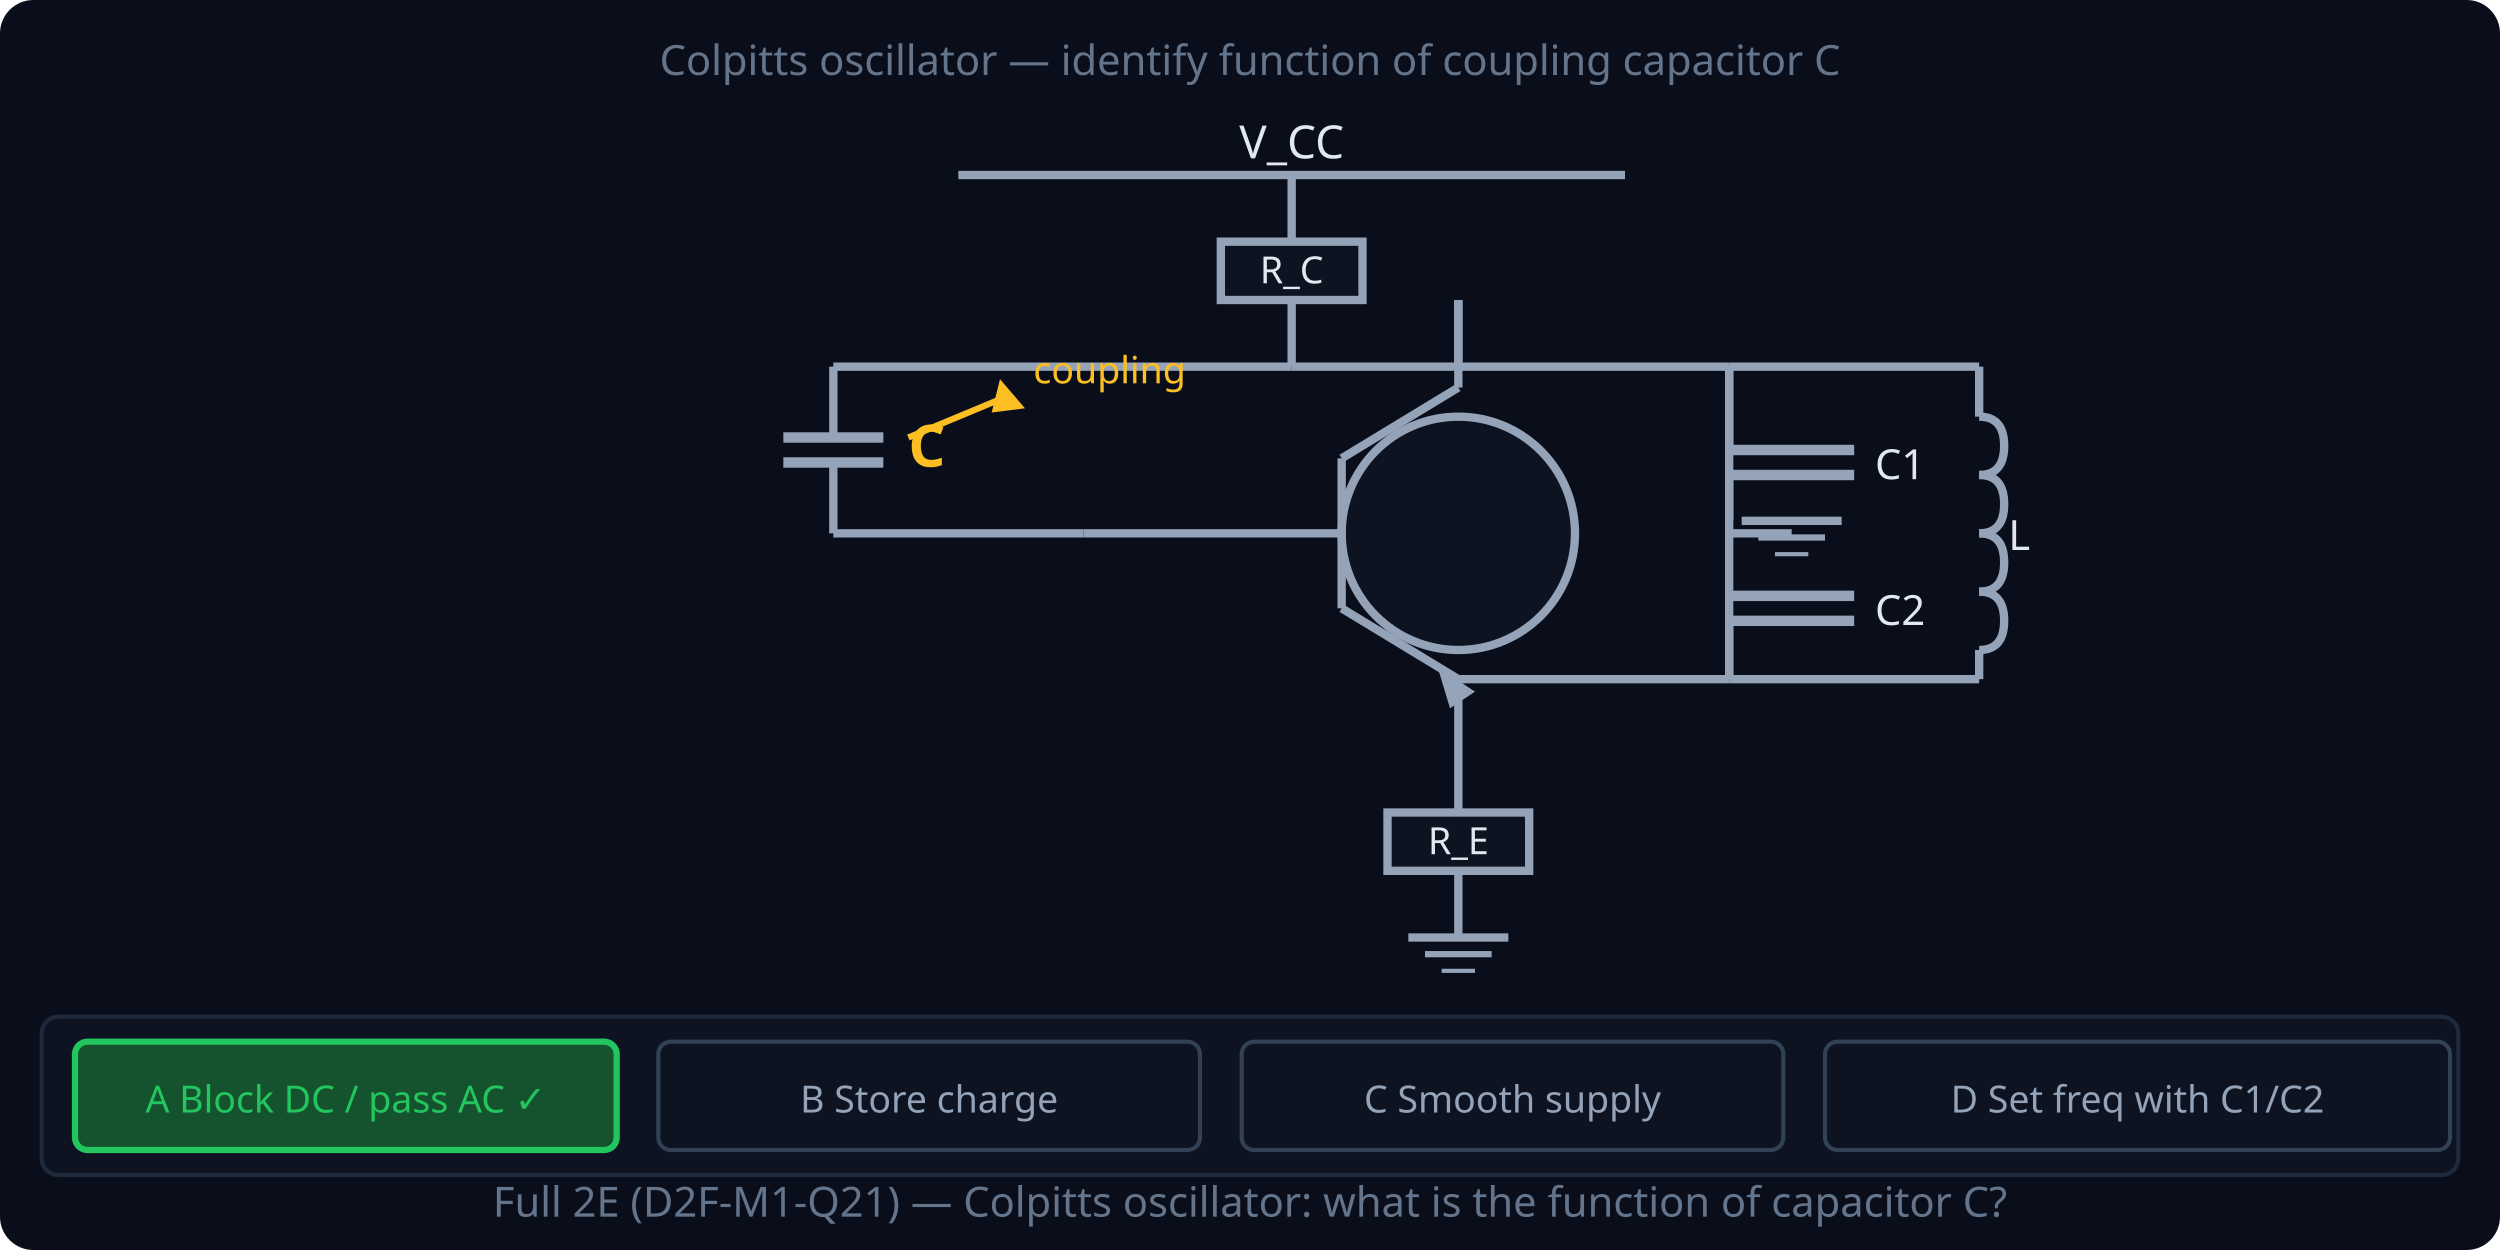
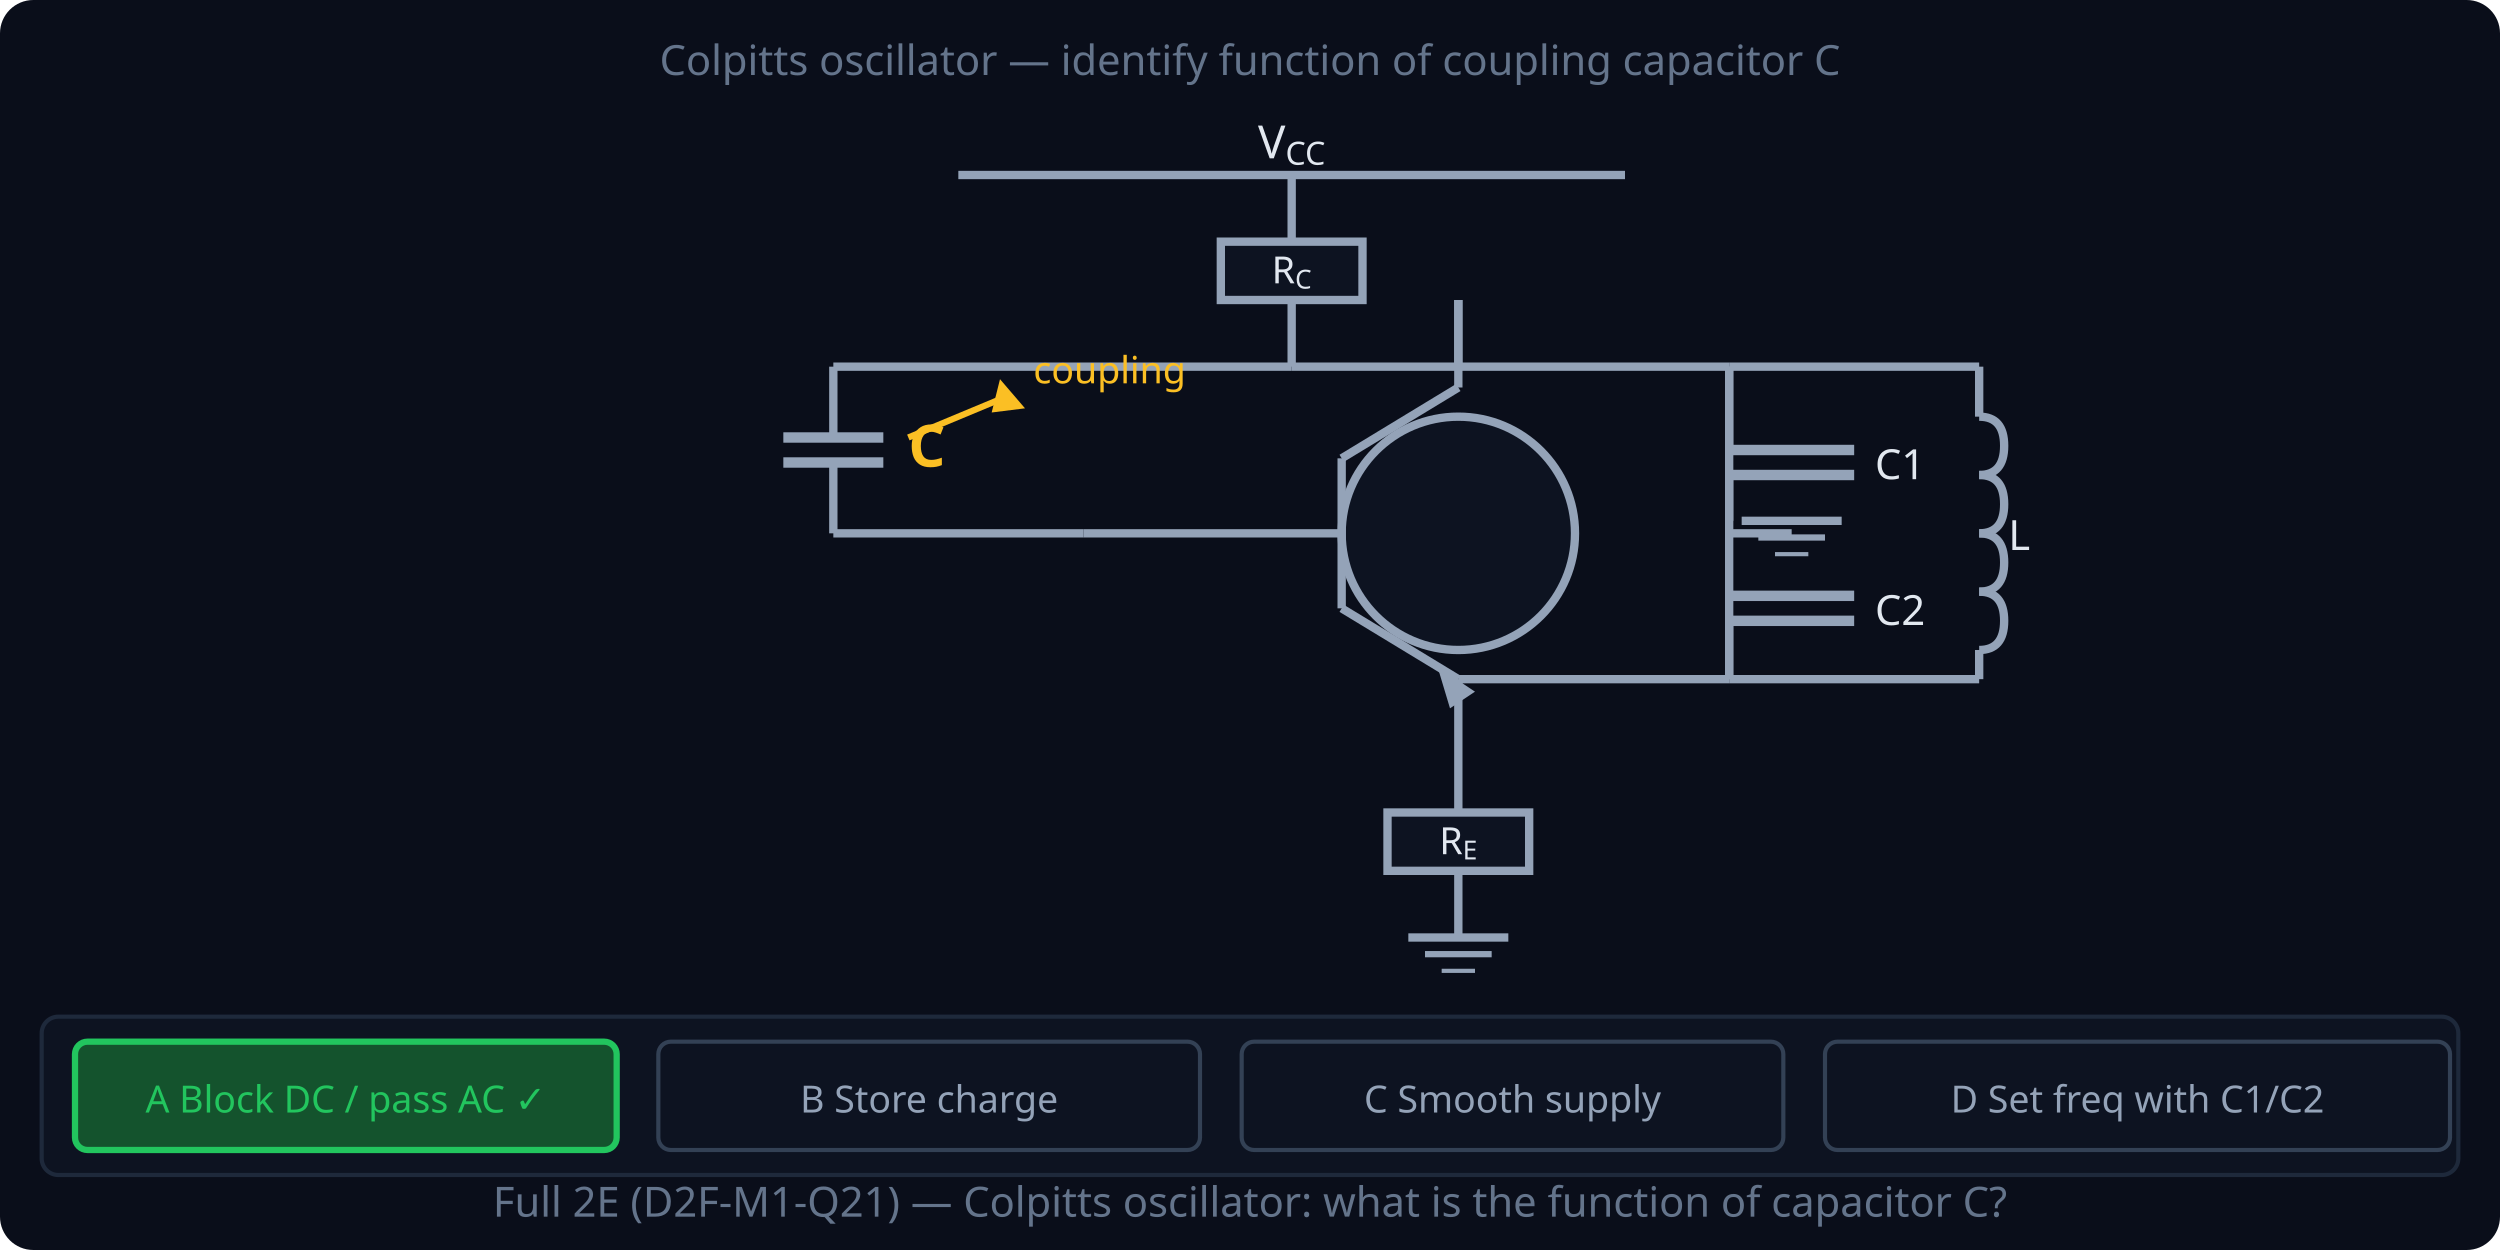
<svg xmlns="http://www.w3.org/2000/svg" viewBox="0 0 600 300" width="600" height="300">
  <rect width="600" height="300" rx="8" fill="#0a0e1a" />
  <text x="300" y="18" font-family="IBM Plex Sans" font-size="10" fill="#64748b" text-anchor="middle">Colpitts oscillator — identify function of coupling capacitor C</text>
-   <text x="310" y="38" font-family="IBM Plex Mono" font-size="11" fill="#e2e8f0" text-anchor="middle">V_CC</text>
+   <text x="310" y="38" font-family="IBM Plex Mono" font-size="11" fill="#e2e8f0" text-anchor="middle">V<tspan baseline-shift="sub" font-size="70%">CC</tspan>
+   </text>
  <line x1="230" y1="42" x2="390" y2="42" stroke="#94a3b8" stroke-width="2" />
  <line x1="310" y1="42" x2="310" y2="58" stroke="#94a3b8" stroke-width="2" />
  <rect x="293" y="58" width="34" height="14" rx="0" fill="#0d1321" stroke="#94a3b8" stroke-width="2" />
-   <text x="310" y="68" font-family="IBM Plex Mono" font-size="9" fill="#e2e8f0" text-anchor="middle">R_C</text>
+   <text x="310" y="68" font-family="IBM Plex Mono" font-size="9" fill="#e2e8f0" text-anchor="middle">R<tspan baseline-shift="sub" font-size="70%">C</tspan>
+   </text>
  <line x1="310" y1="72" x2="310" y2="88" stroke="#94a3b8" stroke-width="2" />
  <circle cx="350" cy="128" r="28" fill="#0d1321" stroke="#94a3b8" stroke-width="2" />
  <line x1="260" y1="128" x2="322" y2="128" stroke="#94a3b8" stroke-width="2" />
  <line x1="322" y1="110" x2="322" y2="146" stroke="#94a3b8" stroke-width="2" />
  <line x1="322" y1="110" x2="350" y2="93" stroke="#94a3b8" stroke-width="2" />
  <line x1="350" y1="93" x2="350" y2="72" stroke="#94a3b8" stroke-width="2" />
  <line x1="310" y1="88" x2="350" y2="88" stroke="#94a3b8" stroke-width="2" />
  <line x1="350" y1="72" x2="350" y2="88" stroke="#94a3b8" stroke-width="2" />
  <line x1="322" y1="146" x2="350" y2="163" stroke="#94a3b8" stroke-width="2" />
  <polygon points="345,160 354,166 348,170" fill="#94a3b8" />
  <line x1="350" y1="163" x2="350" y2="195" stroke="#94a3b8" stroke-width="2" />
  <rect x="333" y="195" width="34" height="14" rx="0" fill="#0d1321" stroke="#94a3b8" stroke-width="2" />
-   <text x="350" y="205" font-family="IBM Plex Mono" font-size="9" fill="#e2e8f0" text-anchor="middle">R_E</text>
+   <text x="350" y="205" font-family="IBM Plex Mono" font-size="9" fill="#e2e8f0" text-anchor="middle">R<tspan baseline-shift="sub" font-size="70%">E</tspan>
+   </text>
  <line x1="350" y1="209" x2="350" y2="225" stroke="#94a3b8" stroke-width="2" />
  <line x1="338" y1="225" x2="362" y2="225" stroke="#94a3b8" stroke-width="2" />
  <line x1="342" y1="229" x2="358" y2="229" stroke="#94a3b8" stroke-width="1.5" />
  <line x1="346" y1="233" x2="354" y2="233" stroke="#94a3b8" stroke-width="1" />
  <line x1="415" y1="88" x2="415" y2="163" stroke="#94a3b8" stroke-width="2" />
  <line x1="350" y1="88" x2="415" y2="88" stroke="#94a3b8" stroke-width="2" />
  <line x1="350" y1="163" x2="415" y2="163" stroke="#94a3b8" stroke-width="2" />
  <line x1="415" y1="108" x2="445" y2="108" stroke="#94a3b8" stroke-width="2.5" />
  <line x1="415" y1="114" x2="445" y2="114" stroke="#94a3b8" stroke-width="2.5" />
  <text x="450" y="115" font-family="IBM Plex Mono" font-size="10" fill="#e2e8f0">C1</text>
  <line x1="415" y1="88" x2="415" y2="108" stroke="#94a3b8" stroke-width="2" />
  <line x1="415" y1="114" x2="415" y2="125" stroke="#94a3b8" stroke-width="2" />
  <line x1="415" y1="128" x2="430" y2="128" stroke="#94a3b8" stroke-width="2" />
  <line x1="418" y1="125" x2="442" y2="125" stroke="#94a3b8" stroke-width="2" />
  <line x1="422" y1="129" x2="438" y2="129" stroke="#94a3b8" stroke-width="1.5" />
  <line x1="426" y1="133" x2="434" y2="133" stroke="#94a3b8" stroke-width="1" />
  <line x1="415" y1="143" x2="445" y2="143" stroke="#94a3b8" stroke-width="2.5" />
  <line x1="415" y1="149" x2="445" y2="149" stroke="#94a3b8" stroke-width="2.5" />
  <text x="450" y="150" font-family="IBM Plex Mono" font-size="10" fill="#e2e8f0">C2</text>
  <line x1="415" y1="149" x2="415" y2="163" stroke="#94a3b8" stroke-width="2" />
  <line x1="475" y1="88" x2="475" y2="100" stroke="#94a3b8" stroke-width="2" />
  <path d="M475,100 Q481,100 481,107 Q481,114 475,114" fill="none" stroke="#94a3b8" stroke-width="2" />
  <path d="M475,114 Q481,114 481,121 Q481,128 475,128" fill="none" stroke="#94a3b8" stroke-width="2" />
  <path d="M475,128 Q481,128 481,135 Q481,142 475,142" fill="none" stroke="#94a3b8" stroke-width="2" />
  <path d="M475,142 Q481,142 481,149 Q481,156 475,156" fill="none" stroke="#94a3b8" stroke-width="2" />
  <line x1="475" y1="156" x2="475" y2="163" stroke="#94a3b8" stroke-width="2" />
  <line x1="415" y1="88" x2="475" y2="88" stroke="#94a3b8" stroke-width="2" />
  <line x1="415" y1="163" x2="475" y2="163" stroke="#94a3b8" stroke-width="2" />
  <text x="482" y="132" font-family="IBM Plex Mono" font-size="10" fill="#e2e8f0">L</text>
  <line x1="310" y1="88" x2="200" y2="88" stroke="#94a3b8" stroke-width="2" />
  <line x1="200" y1="88" x2="200" y2="105" stroke="#94a3b8" stroke-width="2" />
  <line x1="188" y1="105" x2="212" y2="105" stroke="#94a3b8" stroke-width="2.5" />
  <line x1="188" y1="111" x2="212" y2="111" stroke="#94a3b8" stroke-width="2.5" />
  <line x1="200" y1="111" x2="200" y2="128" stroke="#94a3b8" stroke-width="2" />
  <line x1="200" y1="128" x2="260" y2="128" stroke="#94a3b8" stroke-width="2" />
  <text x="218" y="112" font-family="IBM Plex Mono" font-size="14" fill="#fbbf24" font-weight="bold">C</text>
  <line x1="242" y1="95" x2="218" y2="105" stroke="#fbbf24" stroke-width="1.5" />
  <polygon points="240,91 246,98 238,99" fill="#fbbf24" />
  <text x="248" y="92" font-family="IBM Plex Mono" font-size="9" fill="#fbbf24">coupling</text>
  <rect x="10" y="244" width="580" height="38" rx="4" fill="#0d1321" stroke="#1e293b" stroke-width="1" />
  <rect x="18" y="250" width="130" height="26" rx="3" fill="#14532d" stroke="#22c55e" stroke-width="1.5" />
  <text x="83" y="267" font-family="IBM Plex Mono" font-size="9" fill="#22c55e" text-anchor="middle">A  Block DC / pass AC ✓</text>
  <rect x="158" y="250" width="130" height="26" rx="3" fill="#0d1321" stroke="#334155" stroke-width="1" />
  <text x="223" y="267" font-family="IBM Plex Mono" font-size="9" fill="#94a3b8" text-anchor="middle">B  Store charge</text>
  <rect x="298" y="250" width="130" height="26" rx="3" fill="#0d1321" stroke="#334155" stroke-width="1" />
  <text x="363" y="267" font-family="IBM Plex Mono" font-size="9" fill="#94a3b8" text-anchor="middle">C  Smooth supply</text>
  <rect x="438" y="250" width="150" height="26" rx="3" fill="#0d1321" stroke="#334155" stroke-width="1" />
  <text x="513" y="267" font-family="IBM Plex Mono" font-size="9" fill="#94a3b8" text-anchor="middle">D  Set freq with C1/C2</text>
  <text x="300" y="292" font-family="IBM Plex Sans" font-size="10" fill="#64748b" text-anchor="middle">Full 2E (D2F-M1-Q21) — Colpitts oscillator: what is the function of capacitor C?</text>
</svg>
